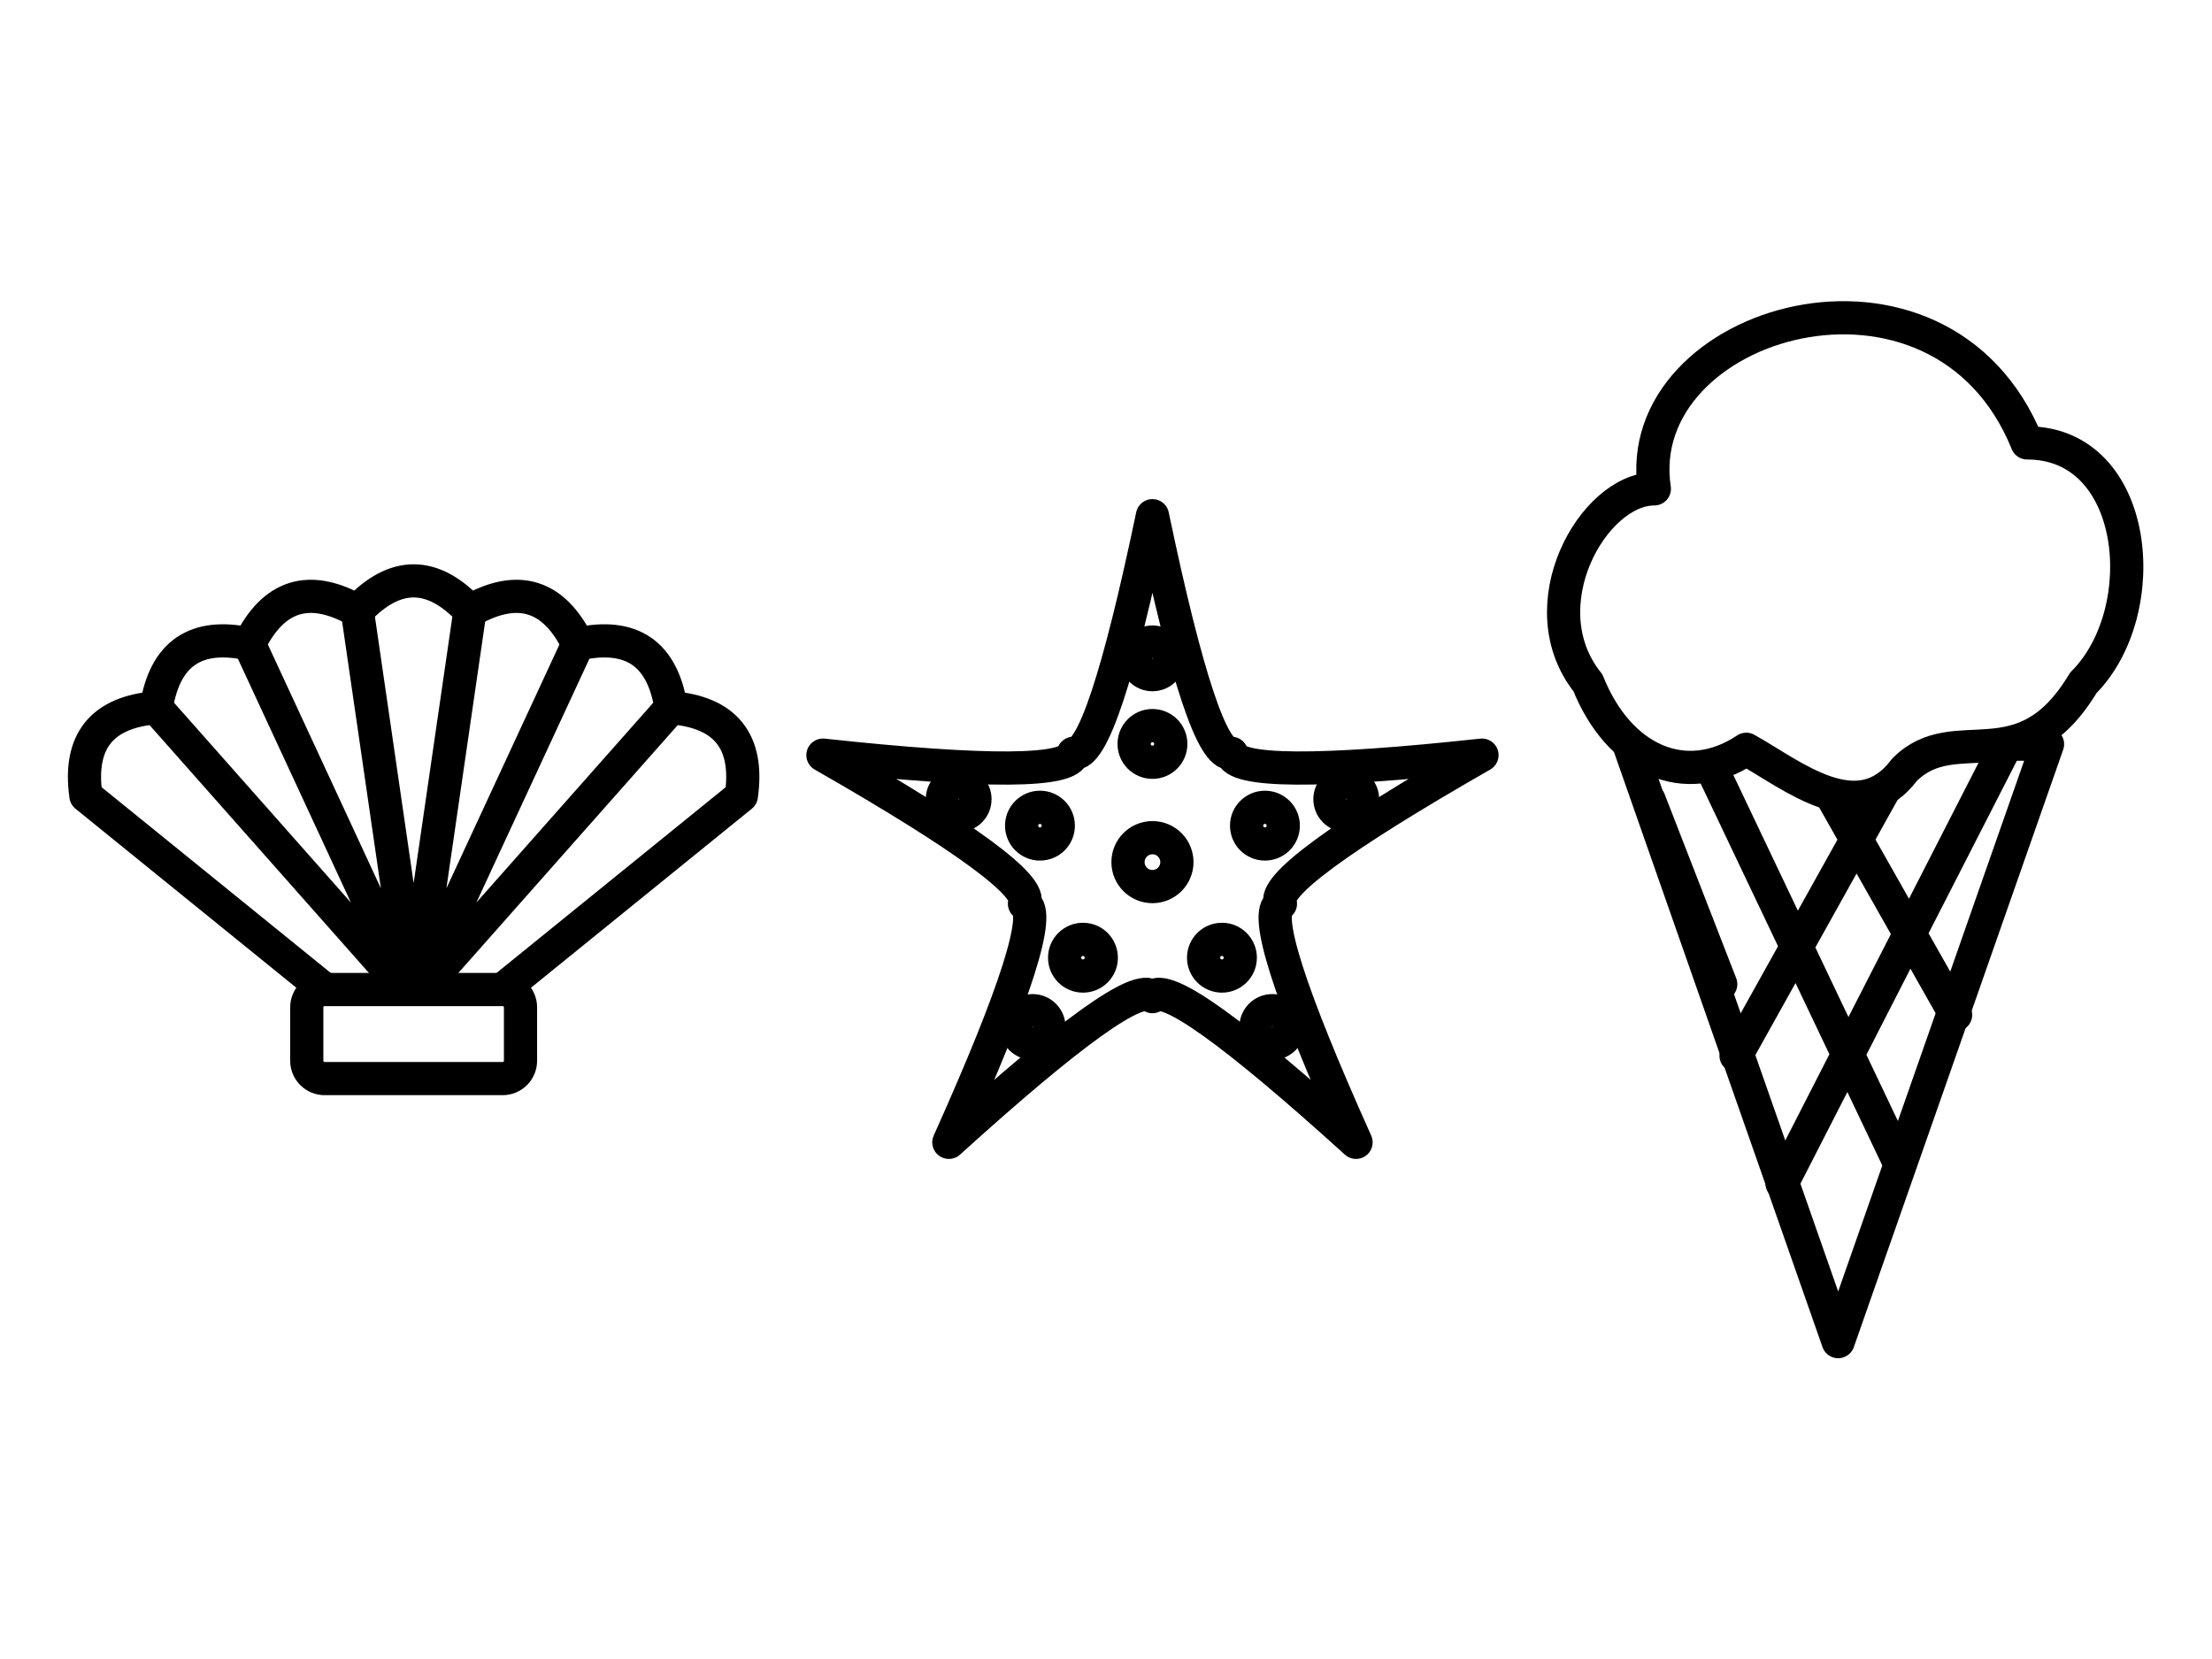
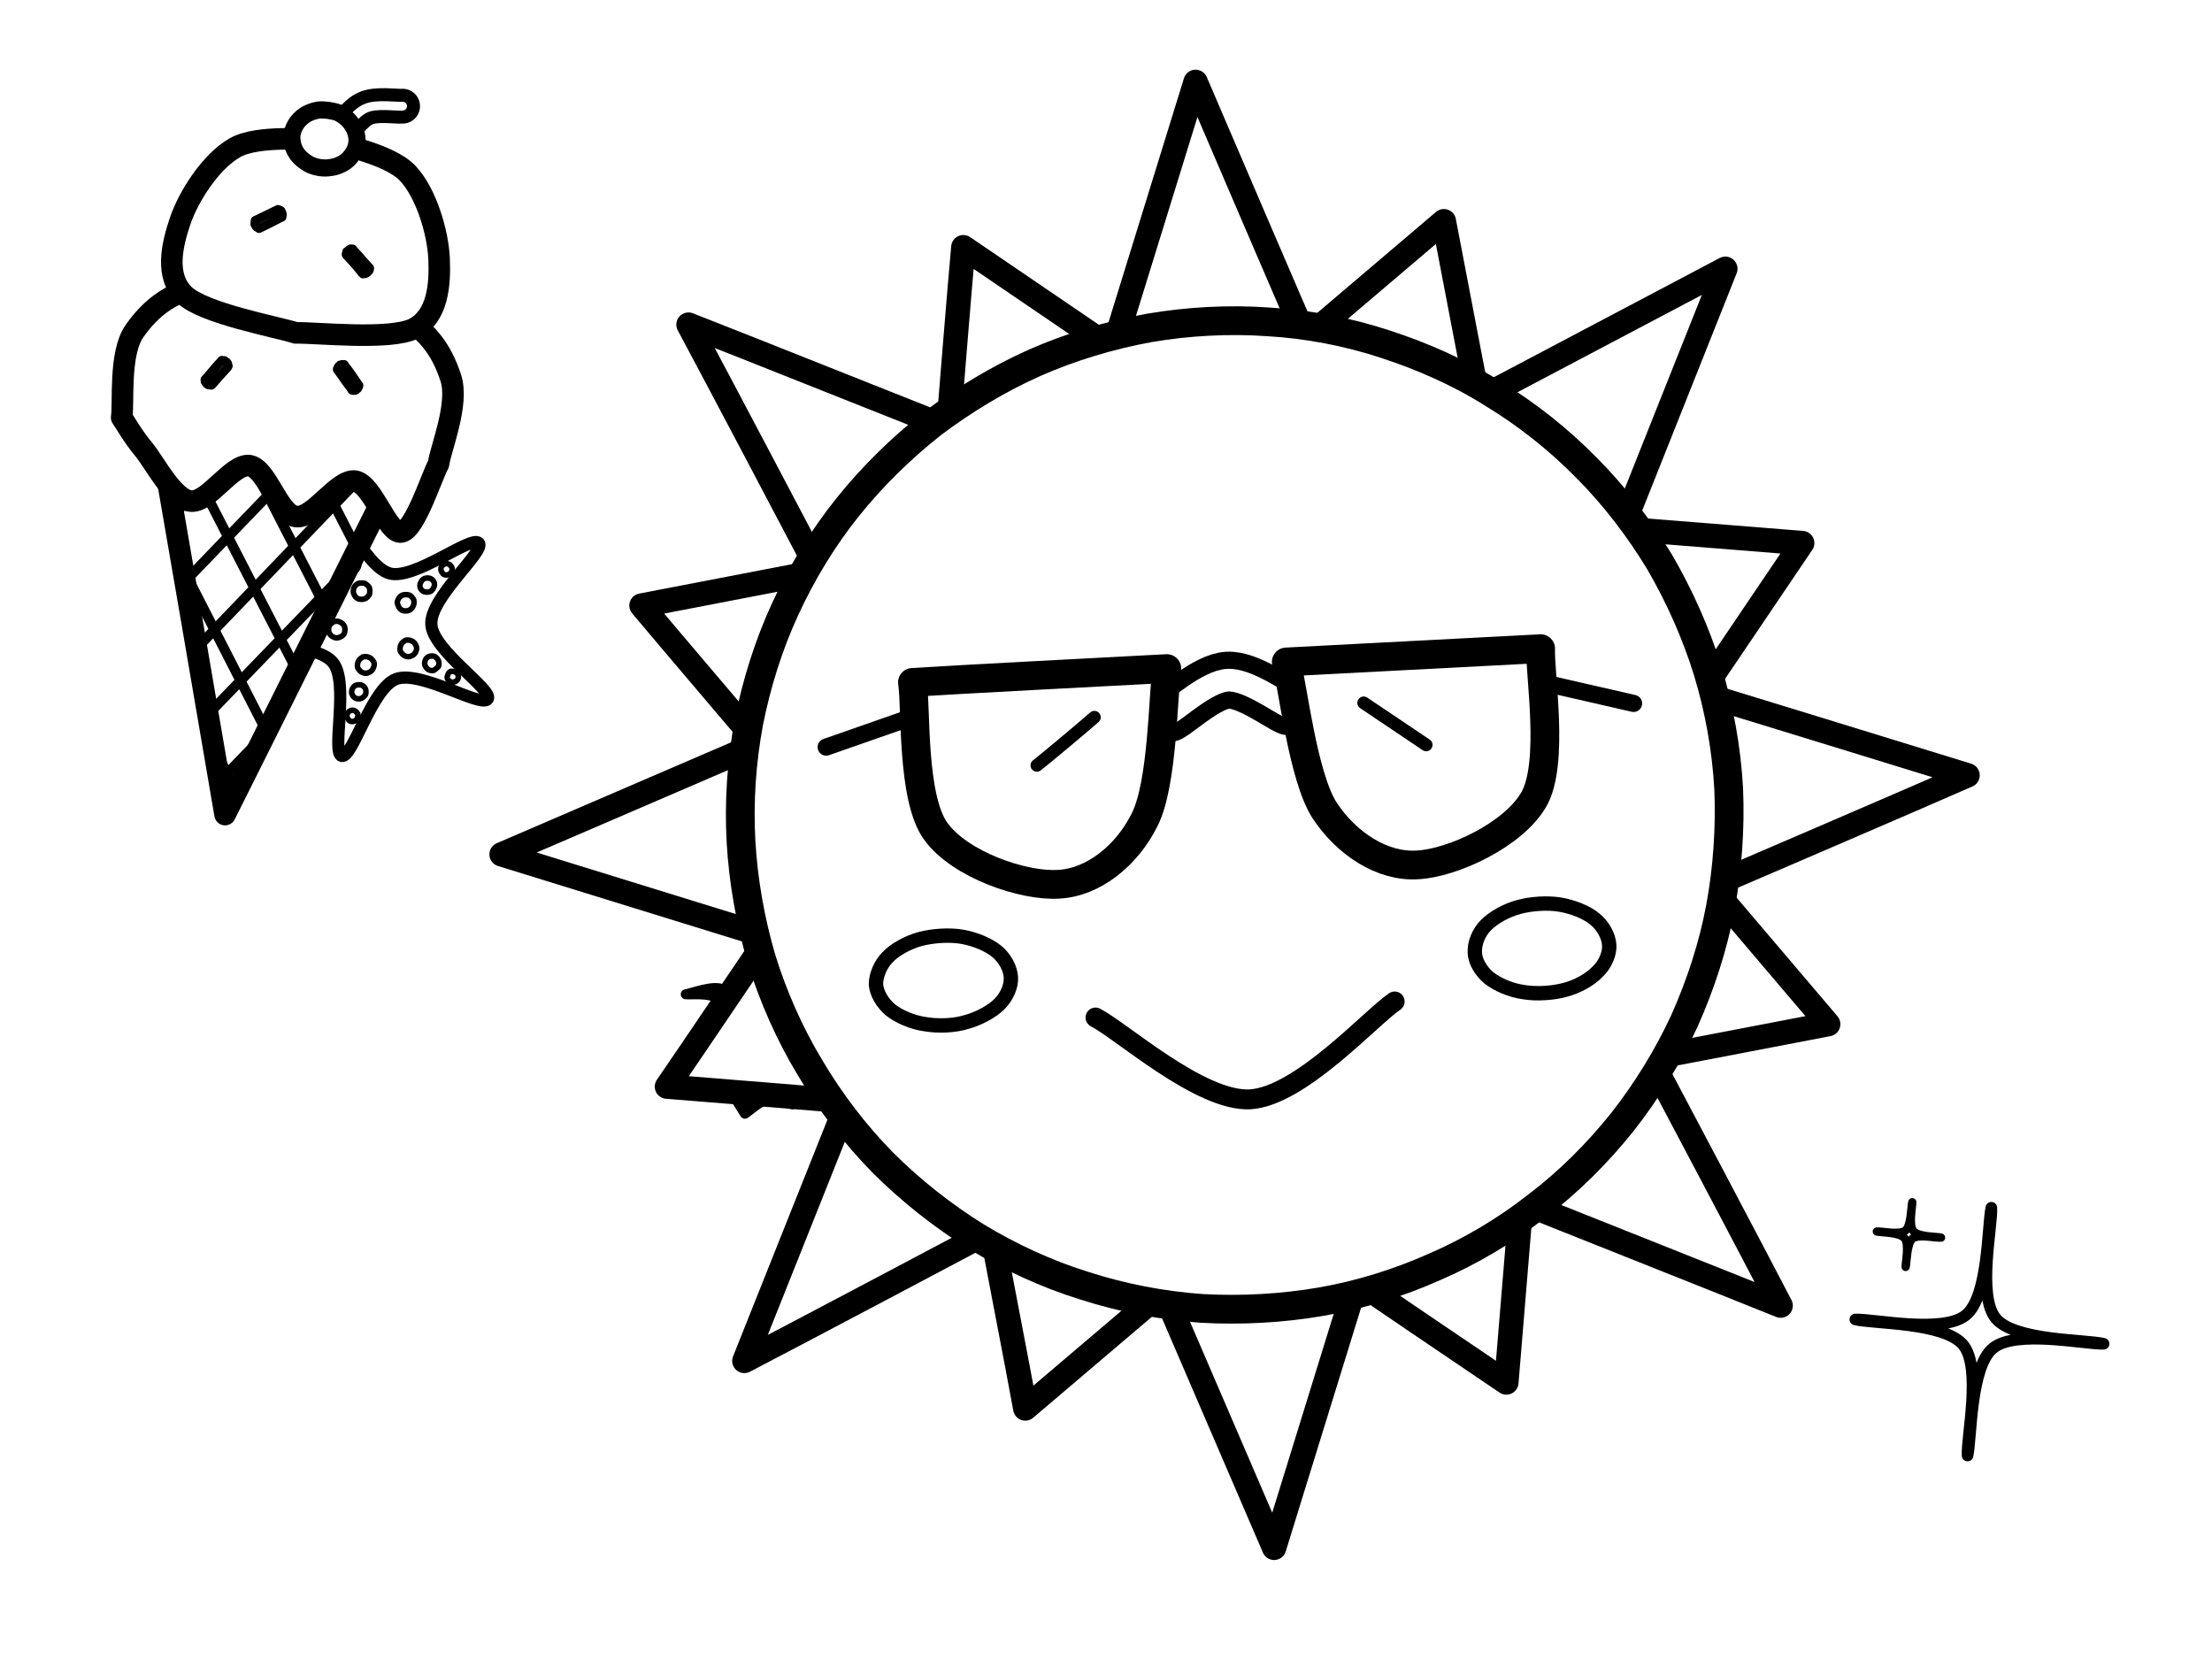
<svg xmlns="http://www.w3.org/2000/svg" viewBox="0 0 400 300" width="400" height="300">
  <rect width="400" height="300" fill="#fff" />
-   <g fill="#fff" stroke="#000" stroke-width="6" stroke-linejoin="round" stroke-linecap="round">
-     <g transform="translate(74.8 141.9) rotate(0) scale(0.4026)" stroke-width="14.9">
-       <path d="M-30 100L-147.2 5Q-152.4 -31.6 -115.6 -34.6Q-109.9 -71.1 -73.8 -63.2Q-57.5 -96.4 -25.3 -78.1Q0 -105 25.3 -78.1Q57.5 -96.4 73.8 -63.2Q109.9 -71.1 115.6 -34.6Q152.4 -31.6 147.2 5L30 100Z" />
-       <path d="M0 96L-115.6 -34.6M0 96L-73.8 -63.2M0 96L-25.3 -78.1M0 96L25.3 -78.1M0 96L73.8 -63.2M0 96L115.6 -34.6" fill="none" />
-       <rect x="-48" y="92" width="96" height="40" rx="8" />
-     </g>
-     <g transform="translate(208.4 155.9) rotate(0) scale(0.3685)" stroke-width="16.3">
-       <path d="M0 -170Q24.9 -51 38.8 -53.4Q40.8 -39.4 161.7 -52.5Q56.2 7.9 62.8 20.4Q50.1 26.6 99.9 137.5Q9.9 55.9 0 66Q-9.9 55.9 -99.9 137.5Q-50.1 26.6 -62.8 20.4Q-56.2 7.9 -161.7 -52.5Q-40.8 -39.4 -38.8 -53.4Q-24.9 -51 0 -170Z" />
-       <circle cx="0" cy="-58" r="9" />
-       <circle cx="0" cy="-100" r="8" />
-       <circle cx="55.2" cy="-17.9" r="9" />
-       <circle cx="95.1" cy="-30.9" r="8" />
-       <circle cx="34.1" cy="46.9" r="9" />
-       <circle cx="58.8" cy="80.9" r="8" />
-       <circle cx="-34.1" cy="46.9" r="9" />
-       <circle cx="-58.8" cy="80.9" r="8" />
-       <circle cx="-55.2" cy="-17.9" r="9" />
-       <circle cx="-95.1" cy="-30.9" r="8" />
-       <circle cx="0" cy="0" r="12" />
-     </g>
-     <g transform="translate(332.4 131.8) rotate(0) scale(0.4617)" stroke-width="13">
-       <polygon points="-82,6 82,6 0,240" />
-       <path d="M-54 6L24 170M-14 6L46 112M28 6L-40 128M66 6L-22 178M-74 28L-46 100" fill="none" />
-       <path d="M-98 -18C-122 -48 -96 -94 -72 -94C-82 -160 40 -196 74 -112C118 -112 124 -46 96 -18C72 22 46 -4 26 16C8 40 -18 18 -36 8C-60 24 -86 12 -98 -18Z" />
-     </g>
+   <g fill="#fff" stroke="#000" stroke-linejoin="round" stroke-linecap="round">
+     <path d="M59.2 91C57.3 91.7 62 104 59.5 108C56.9 112 43.8 112.9 43.9 114.8C44 116.8 57.2 116.1 60.2 119.8C63.2 123.4 59.9 136.2 61.8 136.7C63.7 137.2 67.2 124.5 71.6 122.8C76 121.1 87.1 128.1 88.2 126.4C89.3 124.8 78.2 117.6 78 112.9C77.7 108.1 87.8 99.7 86.6 98.2C85.3 96.7 75 104.9 70.5 103.7C65.9 102.5 61 90.3 59.2 91Z" stroke-width="2.2" />
+     <path d="M64 107.4C64.1 107.8 64.4 108.1 64.8 108.3C65.1 108.4 65.6 108.4 65.9 108.3C66.3 108.2 66.6 107.8 66.8 107.5C66.9 107.2 66.9 106.7 66.8 106.3C66.7 106 66.3 105.7 66 105.5C65.7 105.4 65.2 105.4 64.8 105.5C64.5 105.6 64.1 106 64 106.3C63.9 106.6 63.8 107.1 64 107.4Z" stroke-width="1" />
+     <path d="M62.3 102.7C62.4 103 62.7 103.3 63 103.4C63.3 103.5 63.7 103.5 64 103.4C64.3 103.3 64.6 103 64.7 102.7C64.9 102.5 64.9 102 64.8 101.7C64.7 101.5 64.4 101.1 64.1 101C63.8 100.9 63.4 100.9 63.1 101C62.8 101.1 62.5 101.4 62.4 101.7C62.2 102 62.2 102.4 62.3 102.7Z" stroke-width="1" />
+     <path d="M61 98.4C61.1 98.6 61.3 98.8 61.5 98.9C61.7 99 62.1 99 62.3 98.9C62.5 98.9 62.7 98.6 62.8 98.4C62.9 98.2 62.9 97.9 62.8 97.6C62.8 97.4 62.5 97.2 62.3 97.1C62.1 97 61.8 97 61.5 97.1C61.3 97.2 61.1 97.4 61 97.6C60.9 97.8 60.9 98.1 61 98.4Z" stroke-width="1" />
+     <path d="M59.5 114.4C59.6 114.7 60 115.1 60.3 115.2C60.6 115.4 61.1 115.4 61.5 115.2C61.8 115.1 62.2 114.8 62.3 114.4C62.4 114.1 62.4 113.6 62.3 113.3C62.2 113 61.8 112.6 61.5 112.5C61.2 112.3 60.7 112.3 60.4 112.4C60 112.6 59.7 112.9 59.5 113.2C59.4 113.6 59.4 114.1 59.5 114.4Z" stroke-width="1" />
+     <path d="M54.7 114.6C54.8 114.9 55.1 115.2 55.4 115.3C55.7 115.5 56.1 115.5 56.4 115.3C56.7 115.2 57 114.9 57.1 114.7C57.2 114.4 57.2 113.9 57.1 113.7C57 113.4 56.7 113.1 56.4 112.9C56.1 112.8 55.7 112.8 55.4 112.9C55.1 113 54.8 113.3 54.7 113.6C54.6 113.9 54.6 114.3 54.7 114.6Z" stroke-width="1" />
+     <path d="M50.5 114.8C50.5 115 50.8 115.2 51 115.3C51.2 115.4 51.5 115.4 51.8 115.3C52 115.2 52.2 115 52.3 114.8C52.4 114.6 52.4 114.2 52.3 114C52.2 113.8 52 113.6 51.8 113.5C51.6 113.4 51.2 113.4 51 113.5C50.8 113.5 50.6 113.8 50.5 114C50.4 114.2 50.4 114.5 50.5 114.8Z" stroke-width="1" />
+     <path d="M64.7 120.8C64.9 121.1 65.2 121.5 65.5 121.6C65.9 121.8 66.4 121.8 66.7 121.6C67 121.5 67.4 121.2 67.5 120.8C67.7 120.5 67.7 120 67.6 119.7C67.4 119.4 67.1 119 66.8 118.9C66.4 118.7 65.9 118.7 65.6 118.8C65.3 119 64.9 119.3 64.8 119.6C64.6 120 64.6 120.5 64.7 120.8Z" stroke-width="1" />
+     <path d="M63.7 125.6C63.8 125.9 64.1 126.2 64.4 126.3C64.6 126.4 65.1 126.4 65.3 126.3C65.6 126.2 65.9 125.9 66.1 125.6C66.2 125.3 66.2 124.9 66.1 124.6C66 124.3 65.7 124 65.4 123.9C65.1 123.8 64.7 123.8 64.4 123.9C64.1 124 63.8 124.3 63.7 124.6C63.6 124.8 63.5 125.3 63.7 125.6Z" stroke-width="1" />
+     <path d="M62.8 129.8C62.9 130 63.1 130.3 63.3 130.4C63.5 130.5 63.9 130.5 64.1 130.4C64.3 130.3 64.6 130.1 64.6 129.9C64.7 129.6 64.8 129.3 64.7 129.1C64.6 128.9 64.3 128.6 64.1 128.5C63.9 128.4 63.6 128.4 63.4 128.5C63.1 128.6 62.9 128.8 62.8 129.1C62.7 129.3 62.7 129.6 62.8 129.8Z" stroke-width="1" />
+     <path d="M72.4 117.8C72.6 118.1 72.9 118.5 73.2 118.6C73.6 118.8 74.1 118.8 74.4 118.6C74.7 118.5 75.1 118.2 75.2 117.8C75.4 117.5 75.4 117 75.2 116.7C75.1 116.4 74.8 116 74.4 115.9C74.1 115.7 73.6 115.7 73.3 115.8C73 116 72.6 116.3 72.5 116.6C72.3 117 72.3 117.4 72.4 117.8Z" stroke-width="1" />
+     <path d="M76.9 120.4C77 120.7 77.3 121 77.5 121.1C77.8 121.3 78.3 121.3 78.5 121.2C78.8 121 79.1 120.7 79.3 120.5C79.4 120.2 79.4 119.8 79.3 119.5C79.2 119.2 78.9 118.9 78.6 118.7C78.3 118.6 77.9 118.6 77.6 118.7C77.3 118.8 77 119.1 76.9 119.4C76.8 119.7 76.7 120.1 76.9 120.4Z" stroke-width="1" />
+     <path d="M80.9 122.7C81 123 81.3 123.2 81.5 123.3C81.7 123.4 82 123.4 82.2 123.3C82.5 123.2 82.7 123 82.8 122.8C82.9 122.6 82.9 122.2 82.8 122C82.7 121.8 82.5 121.6 82.3 121.5C82.1 121.4 81.7 121.4 81.5 121.4C81.3 121.5 81 121.8 81 122C80.9 122.2 80.8 122.5 80.9 122.7Z" stroke-width="1" />
+     <path d="M72 109.5C72.1 109.9 72.4 110.2 72.8 110.4C73.1 110.5 73.6 110.5 73.9 110.4C74.2 110.3 74.6 109.9 74.7 109.6C74.9 109.3 74.9 108.8 74.8 108.4C74.6 108.1 74.3 107.7 74 107.6C73.6 107.5 73.2 107.5 72.8 107.6C72.5 107.7 72.1 108.1 72 108.4C71.8 108.7 71.8 109.2 72 109.5Z" stroke-width="1" />
+     <path d="M76 106.3C76.1 106.6 76.4 106.9 76.7 107C77 107.1 77.4 107.1 77.7 107C78 106.9 78.3 106.6 78.4 106.3C78.6 106 78.6 105.6 78.5 105.3C78.4 105 78.1 104.7 77.8 104.6C77.5 104.5 77.1 104.5 76.8 104.6C76.5 104.7 76.2 105 76.1 105.3C75.9 105.6 75.9 106 76 106.3Z" stroke-width="1" />
+     <path d="M79.8 103.3C79.9 103.5 80.1 103.8 80.3 103.9C80.6 104 80.9 104 81.1 103.9C81.3 103.8 81.6 103.6 81.7 103.3C81.8 103.1 81.8 102.8 81.7 102.6C81.6 102.4 81.4 102.1 81.1 102C80.9 101.9 80.6 101.9 80.4 102C80.2 102.1 79.9 102.3 79.8 102.5C79.7 102.8 79.7 103.1 79.8 103.3Z" stroke-width="1" />
+     <path d="M155.2 196.1C156.6 195.1 160.6 189.9 163.7 189.8C166.8 189.7 172 194.4 173.7 195.4C172.1 195 167.5 192.3 164.3 193C161.1 193.6 156.2 198.1 154.6 199.1C153.5 197.5 150.5 191.6 147.8 189.8C145 188.1 139.8 188.8 138.2 188.6C140.1 188.4 146.7 185.9 149.5 187.1C152.3 188.4 154.2 194.6 155.2 196.1Z" stroke-width="1.8" />
+     <path d="M134 184.2C134.9 183.6 137.3 180.5 139.1 180.5C140.9 180.4 144 183.2 145 183.7C144.1 183.5 141.3 182 139.5 182.3C137.6 182.7 134.7 185.4 133.7 186C133 185 131.3 181.5 129.7 180.5C128.1 179.5 125 179.9 124 179.8C125.1 179.6 129 178.1 130.7 178.9C132.4 179.6 133.5 183.3 134 184.2Z" stroke-width="1.8" />
+     <path d="M134.9 200.1C135.6 199.6 137.4 197.3 138.8 197.2C140.2 197.2 142.6 199.3 143.3 199.7C142.6 199.6 140.5 198.4 139.1 198.7C137.6 198.9 135.4 201 134.7 201.4C134.2 200.7 132.8 198 131.6 197.2C130.3 196.4 127.9 196.8 127.2 196.7C128.1 196.6 131.1 195.4 132.4 196C133.6 196.6 134.5 199.4 134.9 200.1Z" stroke-width="1.8" />
+     <path d="M270.5 147.6C269.5 145.8 267.1 139.9 264.5 136.5C261.9 133.1 258.2 129.1 254.9 127.2C251.7 125.2 248 124.6 245.1 124.8C242.2 125 239 127 237.6 128.4C236.1 129.9 236.6 132.5 236.4 133.4C235.7 134.3 233.7 137.5 232.2 139.1C230.6 140.7 228.6 141.8 227.1 142.9C225.5 144 223.7 145.2 223 145.7C230.9 146 262.6 147.3 270.5 147.6Z" stroke-width="2.2" />
+     <path d="M241.4 131.6C241.7 131.1 242.5 129 243.5 128.7C244.5 128.4 246.6 129 247.4 129.8C248.2 130.7 248.1 133.2 248.2 133.8" fill="none" stroke-width="1.1" />
+     <path d="M261.8 141.3C260.6 140.3 257.1 135.8 254.6 135.1C252.2 134.3 248.4 136.5 247.1 136.8" fill="none" stroke-width="1" />
+     <path d="M360.1 218.4C359.4 221.6 359.6 234.5 355.5 237.8C351.4 241.2 338.9 238.5 335.5 238.6C338.8 239.4 351.6 239.1 355 243.2C358.4 247.3 355.6 259.9 355.8 263.2C356.5 260 356.3 247.1 360.4 243.8C364.5 240.4 377 243.1 380.4 243C377.1 242.2 364.3 242.5 360.9 238.4C357.5 234.3 360.3 221.7 360.1 218.4Z" stroke-width="2.1" />
+     <path d="M345.8 217.4C345.6 218.3 345.6 221.6 344.6 222.5C343.5 223.4 340.2 222.6 339.4 222.7C340.2 222.9 343.5 222.8 344.4 223.9C345.3 224.9 344.6 228.2 344.6 229.1C344.8 228.2 344.8 224.9 345.8 224C346.9 223.1 350.1 223.9 351 223.8C350.2 223.6 346.8 223.7 346 222.6C345.1 221.6 345.8 218.3 345.8 217.4Z" stroke-width="1.5" />
+     <path d="M28.5 76.5C35.9 77.6 65.4 81.9 72.8 83C67.4 93.7 46.1 136.6 40.7 147.3C38.7 135.5 30.6 88.3 28.5 76.5Z" stroke-width="3.9" />
+     <path d="M66.8 82.1L70 88.4" fill="none" stroke-width="1.8" />
+     <path d="M54.8 80.3L64.6 99.4" fill="none" stroke-width="1.8" />
+     <path d="M42.8 78.6L59.1 110.3" fill="none" stroke-width="1.8" />
+     <path d="M30.8 76.8L53.7 121.3" fill="none" stroke-width="1.8" />
+     <path d="M33.1 102.8L48.2 132.3" fill="none" stroke-width="1.8" />
+     <path d="M38.6 135.1L42.8 143.2" fill="none" stroke-width="1.8" />
+     <path d="M48.1 132.6L39.7 141.3" fill="none" stroke-width="1.8" />
+     <path d="M62.7 103.2L37.6 129.2" fill="none" stroke-width="1.8" />
+     <path d="M69 82.4L35.6 117.2" fill="none" stroke-width="1.8" />
+     <path d="M57 80.7L33.5 105.1" fill="none" stroke-width="1.8" />
+     <path d="M45.1 78.9L31.4 93.1" fill="none" stroke-width="1.8" />
+     <path d="M33.1 77.1L29.3 81" fill="none" stroke-width="1.8" />
+     <path d="M22 75.5C22.4 72.9 21.5 63.9 24.3 59.9C27.1 55.9 31.2 52.1 38.9 51.4C46.5 50.8 62.9 53.2 70.1 56C77.2 58.8 80 63.7 81.5 68.3C83.1 73 79.6 81.3 79.3 83.9C78.1 86 75.1 95.7 72.6 96.2C70.1 96.7 67.4 87.5 64.2 87C61 86.6 56.7 93.9 53.5 93.4C50.3 93 48.3 84.7 45.1 84.2C41.9 83.8 37.6 91.1 34.4 90.6C31.3 90.2 28.1 83.9 26.1 81.4C24 78.9 22.7 76.5 22 75.5Z" stroke-width="3.9" />
+     <path d="M58.7 25.1C61.2 26.2 70.2 27.7 73.7 31.3C77.1 34.9 79.2 42.1 79.4 46.8C79.6 51.4 79.2 57.1 74.9 59.4C70.6 61.6 57.1 60.1 53.5 60.2C50.1 59.1 36.8 56.7 33.3 53.3C29.8 49.9 31.1 44.3 32.6 39.9C34.1 35.5 38.1 29.2 42.5 26.7C46.8 24.3 56 25.4 58.7 25.1Z" stroke-width="3.9" />
+     <path d="M61.4 24.2C62.2 23.4 64.2 20.4 66.1 19.6C68 18.7 71.7 19.3 72.8 19.2" fill="none" stroke-width="6.3" />
+     <path d="M61.4 24.2C62.2 23.4 64.2 20.4 66.1 19.6C68 18.7 71.7 19.3 72.8 19.2" fill="none" stroke="#fff" stroke-width="1.6" />
+     <path d="M64.5 26C64.4 27 63.7 28.1 62.9 28.9C62.1 29.6 60.9 30.2 59.7 30.3C58.6 30.5 57.2 30.3 56.1 29.8C55.1 29.3 54 28.4 53.5 27.5C52.9 26.6 52.7 25.3 52.8 24.3C53 23.2 53.6 22.1 54.4 21.4C55.2 20.6 56.4 20.1 57.6 19.9C58.7 19.8 60.1 20 61.2 20.4C62.2 20.9 63.3 21.8 63.8 22.8C64.4 23.7 64.7 25 64.5 26Z" stroke-width="3.1" />
+     <path d="M50 38C50.6 37.7 50.1 38 50.2 37.9C50.3 37.9 50.3 37.9 50.4 38C50.5 38 50.5 38 50.6 38C50.6 38.1 50.7 38.1 50.8 38.1C50.8 38.2 50.8 38.2 50.9 38.3C50.9 38.4 51 38.5 51 38.5C51 38.6 51 38.7 51 38.7C51.1 38.8 51.1 38.9 51 38.9C51 39 51 39.1 51 39.1C50.9 39.2 50.9 39.3 50.9 39.3C50.8 39.4 51.3 39.1 50.7 39.4C50.1 39.7 47.8 40.9 47.1 41.2C46.5 41.5 47 41.2 46.9 41.2C46.9 41.2 46.8 41.2 46.7 41.2C46.7 41.2 46.6 41.2 46.5 41.1C46.5 41.1 46.4 41.1 46.4 41C46.3 41 46.3 40.9 46.3 40.9C46.2 40.8 46.2 40.7 46.1 40.6C46.1 40.5 46.1 40.5 46.1 40.4C46.1 40.4 46.1 40.3 46.1 40.2C46.1 40.1 46.1 40.1 46.2 40C46.2 40 46.2 39.9 46.3 39.9C46.3 39.8 45.8 40 46.5 39.7C47.1 39.4 49.4 38.3 50 38Z" stroke-width="1.6" />
+     <path d="M66.6 48.2C67.1 48.7 66.7 48.3 66.7 48.4C66.7 48.4 66.8 48.5 66.8 48.6C66.8 48.7 66.8 48.7 66.8 48.8C66.7 48.9 66.7 48.9 66.7 49C66.6 49 66.6 49.1 66.5 49.1C66.5 49.2 66.4 49.3 66.4 49.3C66.3 49.4 66.2 49.4 66.2 49.4C66.1 49.5 66 49.5 66 49.5C65.9 49.5 65.8 49.5 65.8 49.5C65.7 49.4 65.6 49.4 65.6 49.4C65.5 49.4 65.9 49.8 65.4 49.3C65 48.7 63.3 46.8 62.8 46.3C62.4 45.8 62.7 46.2 62.7 46.1C62.7 46.1 62.7 46 62.6 45.9C62.6 45.9 62.6 45.8 62.7 45.7C62.7 45.7 62.7 45.6 62.7 45.5C62.8 45.5 62.8 45.4 62.9 45.4C62.9 45.3 63 45.3 63.1 45.2C63.1 45.2 63.2 45.1 63.2 45.1C63.3 45.1 63.4 45.1 63.4 45C63.5 45 63.6 45 63.6 45.1C63.7 45.1 63.8 45.1 63.8 45.1C63.9 45.2 63.5 44.7 64 45.3C64.5 45.8 66.1 47.7 66.6 48.2Z" stroke-width="1.6" />
+     <path d="M39.9 65.4C40.3 64.9 40 65.3 40 65.3C40.1 65.2 40.2 65.2 40.2 65.2C40.3 65.2 40.4 65.2 40.4 65.2C40.5 65.2 40.6 65.2 40.6 65.2C40.7 65.3 40.7 65.3 40.8 65.4C40.9 65.4 40.9 65.5 41 65.5C41.1 65.6 41.1 65.6 41.1 65.7C41.2 65.7 41.2 65.8 41.2 65.9C41.2 65.9 41.2 66 41.2 66.1C41.2 66.1 41.2 66.2 41.2 66.3C41.1 66.3 41.5 65.9 41.1 66.5C40.6 67 38.9 68.9 38.5 69.4C38 69.9 38.4 69.5 38.3 69.6C38.3 69.6 38.2 69.6 38.1 69.6C38.1 69.6 38 69.7 37.9 69.6C37.9 69.6 37.8 69.6 37.7 69.6C37.7 69.6 37.6 69.5 37.5 69.5C37.5 69.4 37.4 69.4 37.3 69.3C37.3 69.3 37.3 69.2 37.2 69.2C37.2 69.1 37.2 69 37.1 69C37.1 68.9 37.1 68.8 37.1 68.8C37.1 68.7 37.2 68.6 37.2 68.6C37.2 68.5 36.8 68.9 37.3 68.4C37.7 67.9 39.4 65.9 39.9 65.4Z" stroke-width="1.6" />
+     <path d="M64.7 69.4C65.1 70 64.8 69.5 64.8 69.6C64.9 69.6 64.9 69.7 64.9 69.8C64.9 69.8 64.9 69.9 64.8 70C64.8 70 64.8 70.1 64.7 70.2C64.7 70.2 64.7 70.3 64.6 70.3C64.5 70.4 64.5 70.4 64.4 70.5C64.3 70.5 64.3 70.5 64.2 70.6C64.1 70.6 64.1 70.6 64 70.6C63.9 70.6 63.9 70.6 63.8 70.6C63.7 70.5 63.7 70.5 63.6 70.5C63.6 70.4 63.9 70.9 63.5 70.3C63.1 69.8 61.6 67.7 61.2 67.1C60.8 66.6 61.1 67 61.1 66.9C61.1 66.9 61 66.8 61 66.7C61 66.7 61.1 66.6 61.1 66.5C61.1 66.5 61.1 66.4 61.2 66.3C61.2 66.3 61.3 66.2 61.3 66.2C61.4 66.1 61.5 66.1 61.5 66C61.6 66 61.6 66 61.7 66C61.8 65.9 61.8 65.9 61.9 65.9C62 65.9 62.1 65.9 62.1 66C62.2 66 62.2 66 62.3 66C62.4 66.1 62 65.6 62.4 66.2C62.9 66.7 64.3 68.8 64.7 69.4Z" stroke-width="1.6" />
+     <path d="M141.1 132.8C132.7 136.4 99.1 150.9 90.7 154.5C99.4 157.2 134.4 168 143.1 170.7C142.8 164.3 141.4 139.1 141.1 132.8Z" stroke-width="4.4" />
+     <path d="M141.8 165.3C138.2 170.5 124.2 191.3 120.6 196.5C126.9 197 151.9 199 158.1 199.6C155.4 193.9 144.5 171 141.8 165.3Z" stroke-width="4.4" />
+     <path d="M154.9 195.2C151.5 203.7 138 237.6 134.6 246.1C142.7 241.9 175 224.8 183.1 220.5C178.4 216.3 159.6 199.4 154.9 195.2Z" stroke-width="4.4" />
+     <path d="M178.4 217.7C179.5 223.9 184.3 248.5 185.4 254.7C190.2 250.6 209.3 234.4 214.1 230.3C208.2 228.2 184.3 219.8 178.4 217.7Z" stroke-width="4.4" />
+     <path d="M208.7 229.5C212.3 237.9 226.8 271.5 230.4 279.9C233.1 271.2 243.9 236.2 246.6 227.5C240.3 227.8 215 229.2 208.7 229.5Z" stroke-width="4.4" />
+     <path d="M241.3 228.9C246.4 232.4 267.2 246.5 272.4 250C272.9 243.8 275 218.7 275.5 212.5C269.8 215.2 247 226.1 241.3 228.9Z" stroke-width="4.4" />
+     <path d="M271.1 215.8C279.6 219.2 313.6 232.7 322 236.1C317.8 228 300.7 195.6 296.4 187.6C292.2 192.3 275.3 211.1 271.1 215.8Z" stroke-width="4.4" />
+     <path d="M293.6 192.3C299.8 191.1 324.4 186.4 330.6 185.2C326.5 180.4 310.3 161.3 306.2 156.5C304.1 162.5 295.7 186.3 293.6 192.3Z" stroke-width="4.4" />
+     <path d="M305.5 161.9C313.9 158.3 347.4 143.9 355.8 140.2C347.1 137.5 312.2 126.8 303.4 124.1C303.8 130.4 305.1 155.6 305.5 161.9Z" stroke-width="4.4" />
+     <path d="M304.8 129.4C308.3 124.2 322.4 103.4 325.9 98.2C319.7 97.7 294.7 95.7 288.4 95.2C291.1 100.9 302 123.7 304.8 129.4Z" stroke-width="4.4" />
+     <path d="M291.7 99.6C295.1 91.1 308.6 57.1 312 48.6C303.9 52.9 271.6 69.9 263.5 74.2C268.2 78.4 287 95.3 291.7 99.6Z" stroke-width="4.4" />
+     <path d="M268.2 77C267 70.9 262.3 46.2 261.1 40C256.3 44.1 237.2 60.3 232.4 64.4C238.4 66.5 262.2 74.9 268.2 77Z" stroke-width="4.4" />
+     <path d="M237.9 65.2C234.2 56.8 219.8 23.2 216.2 14.8C213.5 23.5 202.7 58.5 200 67.2C206.3 66.9 231.5 65.5 237.9 65.2Z" stroke-width="4.4" />
+     <path d="M205.3 65.9C200.1 62.3 179.3 48.2 174.2 44.7C173.6 51 171.6 76 171.1 82.2C176.8 79.5 199.6 68.6 205.3 65.9Z" stroke-width="4.4" />
+     <path d="M175.5 78.9C167 75.6 133 62 124.5 58.7C128.8 66.7 145.9 99.1 150.1 107.2C154.4 102.5 171.2 83.6 175.5 78.9Z" stroke-width="4.4" />
+     <path d="M152.9 102.4C146.8 103.6 122.1 108.3 116 109.5C120 114.3 136.3 133.4 140.3 138.2C142.4 132.3 150.8 108.4 152.9 102.4Z" stroke-width="4.4" />
+     <path d="M134 152.2C134.4 159.3 135.7 166.6 137.7 173.4C139.8 180.2 142.8 187 146.5 193.1C150.1 199.2 154.6 205.1 159.6 210.2C164.6 215.2 170.4 219.8 176.5 223.6C182.6 227.3 189.3 230.4 196.1 232.5C202.9 234.7 210.2 236.1 217.3 236.6C224.4 237 231.8 236.6 238.8 235.4C245.8 234.2 252.9 232 259.4 229.1C265.9 226.3 272.3 222.5 277.9 218.1C283.6 213.8 288.8 208.6 293.3 203C297.7 197.4 301.6 191.1 304.6 184.6C307.5 178.1 309.8 171.1 311.1 164.1C312.4 157.1 312.9 149.7 312.6 142.6C312.2 135.4 310.9 128.2 308.8 121.3C306.7 114.5 303.7 107.8 300.1 101.6C296.4 95.5 291.9 89.6 286.9 84.6C281.9 79.5 276.1 74.9 270 71.2C264 67.4 257.2 64.4 250.4 62.2C243.7 60 236.4 58.6 229.3 58.2C222.2 57.7 214.8 58.1 207.8 59.3C200.7 60.6 193.7 62.7 187.1 65.6C180.6 68.5 174.3 72.3 168.6 76.6C163 81 157.7 86.2 153.3 91.7C148.8 97.3 145 103.6 142 110.1C139 116.6 136.8 123.6 135.4 130.7C134.1 137.7 133.6 145 134 152.2Z" stroke-width="5.2" />
+     <path d="M295.4 127.2L276.2 122.8" fill="none" stroke-width="3.1" />
+     <path d="M149.4 135.1L168 128.6" fill="none" stroke-width="3.1" />
+     <path d="M233.1 127.8C231.2 127 225.6 122.8 222 123C218.4 123.2 213.2 128 211.4 129" fill="none" stroke-width="10.3" />
+     <path d="M233.1 127.8C231.2 127 225.6 122.8 222 123C218.4 123.2 213.2 128 211.4 129" fill="none" stroke="#fff" stroke-width="4.1" />
+     <path d="M232.6 119.7C240.3 119.3 271 117.7 278.6 117.3C278.4 121.8 281.1 137.9 277.4 144.5C273.7 151 262.6 156.1 256.3 156.4C250 156.8 243.5 152.6 239.5 146.5C235.6 140.4 233.8 124.2 232.6 119.7Z" stroke-width="5.2" />
+     <path d="M246.6 127.1C248.5 128.4 256 133.4 257.9 134.7" fill="none" stroke-width="2.3" />
+     <path d="M266.7 172.2C266.7 173.8 267.8 175.6 269.2 176.8C270.7 178 273.2 179.1 275.5 179.4C277.8 179.8 280.8 179.6 283 179C285.3 178.4 287.6 177.1 288.9 175.7C290.3 174.4 291.1 172.4 291 170.9C290.9 169.3 289.9 167.4 288.4 166.2C287 165 284.5 164 282.2 163.6C279.9 163.2 276.9 163.4 274.7 164C272.4 164.6 270.1 165.9 268.7 167.3C267.4 168.6 266.6 170.6 266.7 172.2Z" stroke-width="2.6" />
+     <path d="M211 120.9C203.3 121.3 172.7 122.9 165 123.4C165.7 127.8 164.8 144.2 169.2 150.3C173.6 156.4 185.1 160.3 191.4 159.9C197.7 159.6 203.8 154.7 207 148.2C210.3 141.7 210.3 125.4 211 120.9Z" stroke-width="5.2" />
+     <path d="M197.9 129.7C196.2 131.2 189.3 137 187.5 138.4" fill="none" stroke-width="2.3" />
+     <path d="M158.4 178C158.5 179.6 159.6 181.4 161 182.6C162.5 183.8 165 184.9 167.3 185.2C169.6 185.6 172.6 185.5 174.8 184.8C177 184.2 179.4 182.9 180.7 181.6C182.1 180.2 182.9 178.3 182.8 176.7C182.7 175.1 181.7 173.2 180.2 172C178.7 170.8 176.3 169.8 174 169.4C171.7 169 168.7 169.2 166.4 169.8C164.2 170.4 161.8 171.7 160.5 173.1C159.2 174.4 158.4 176.4 158.4 178Z" stroke-width="2.6" />
+     <path d="M252.2 181.1C247.9 184 235.1 198.3 226 198.8C217 199.2 202.8 186.4 198.1 184" fill="none" stroke-width="3.6" />
  </g>
</svg>
